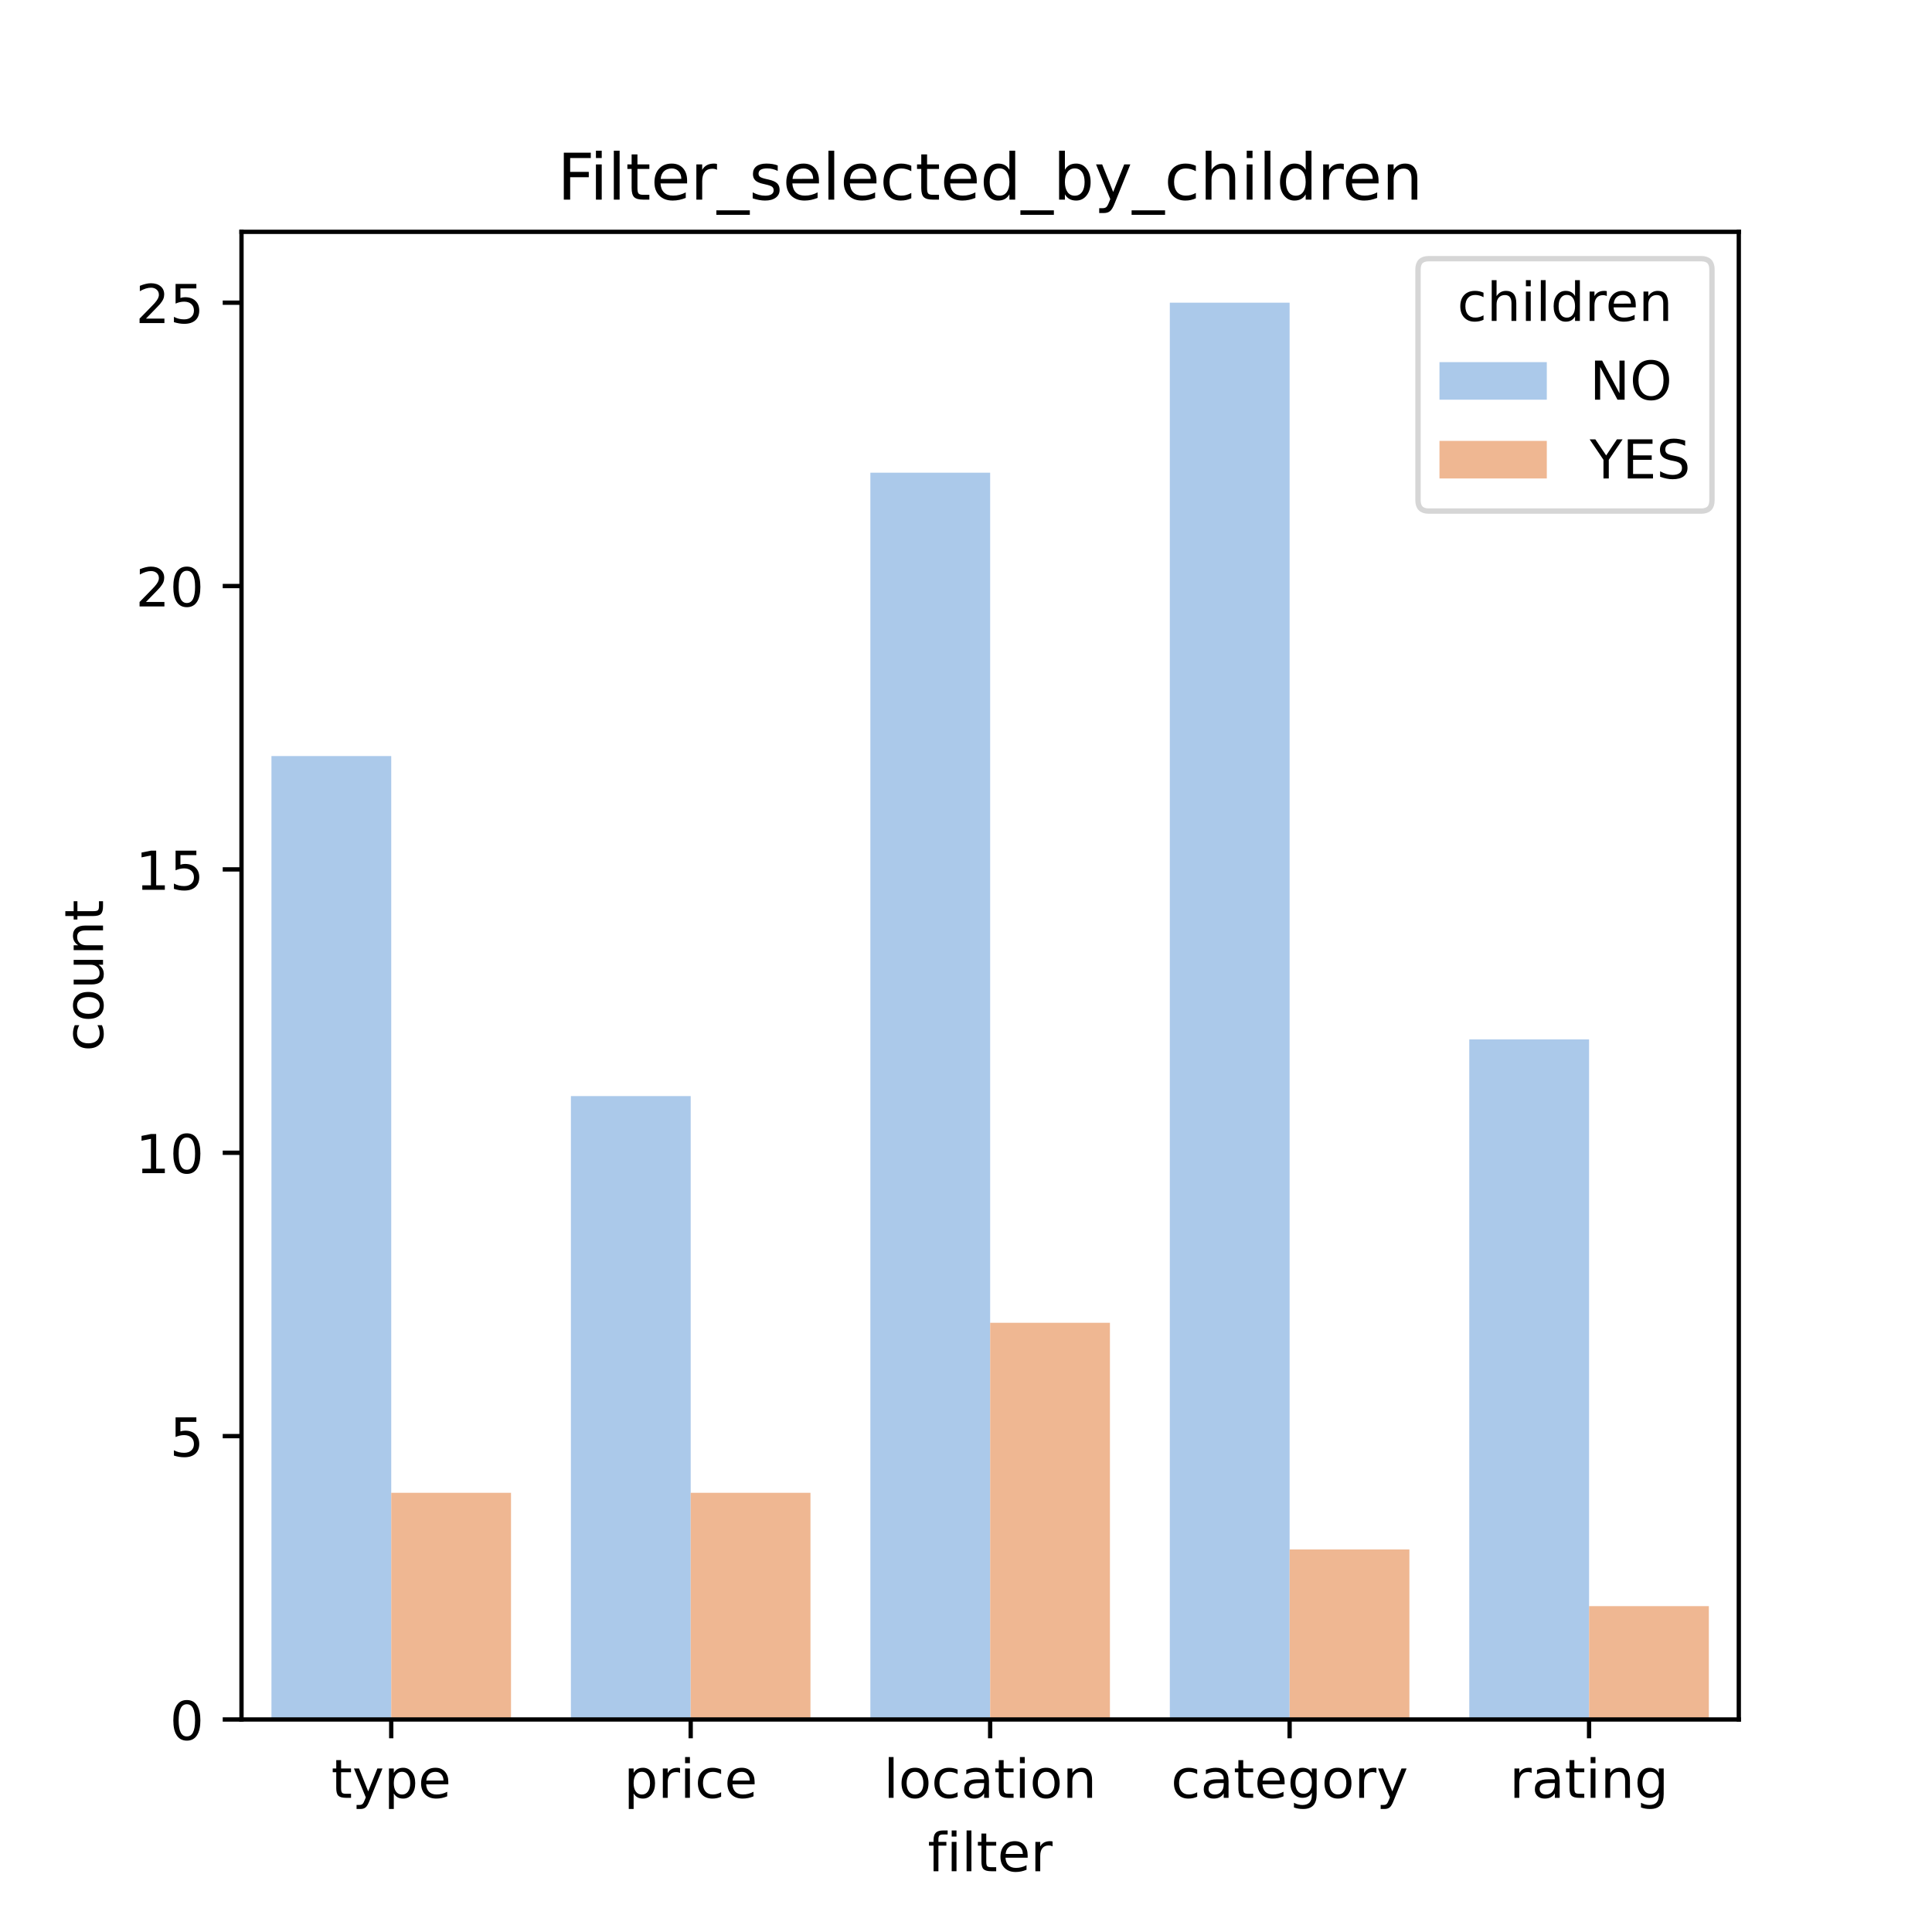
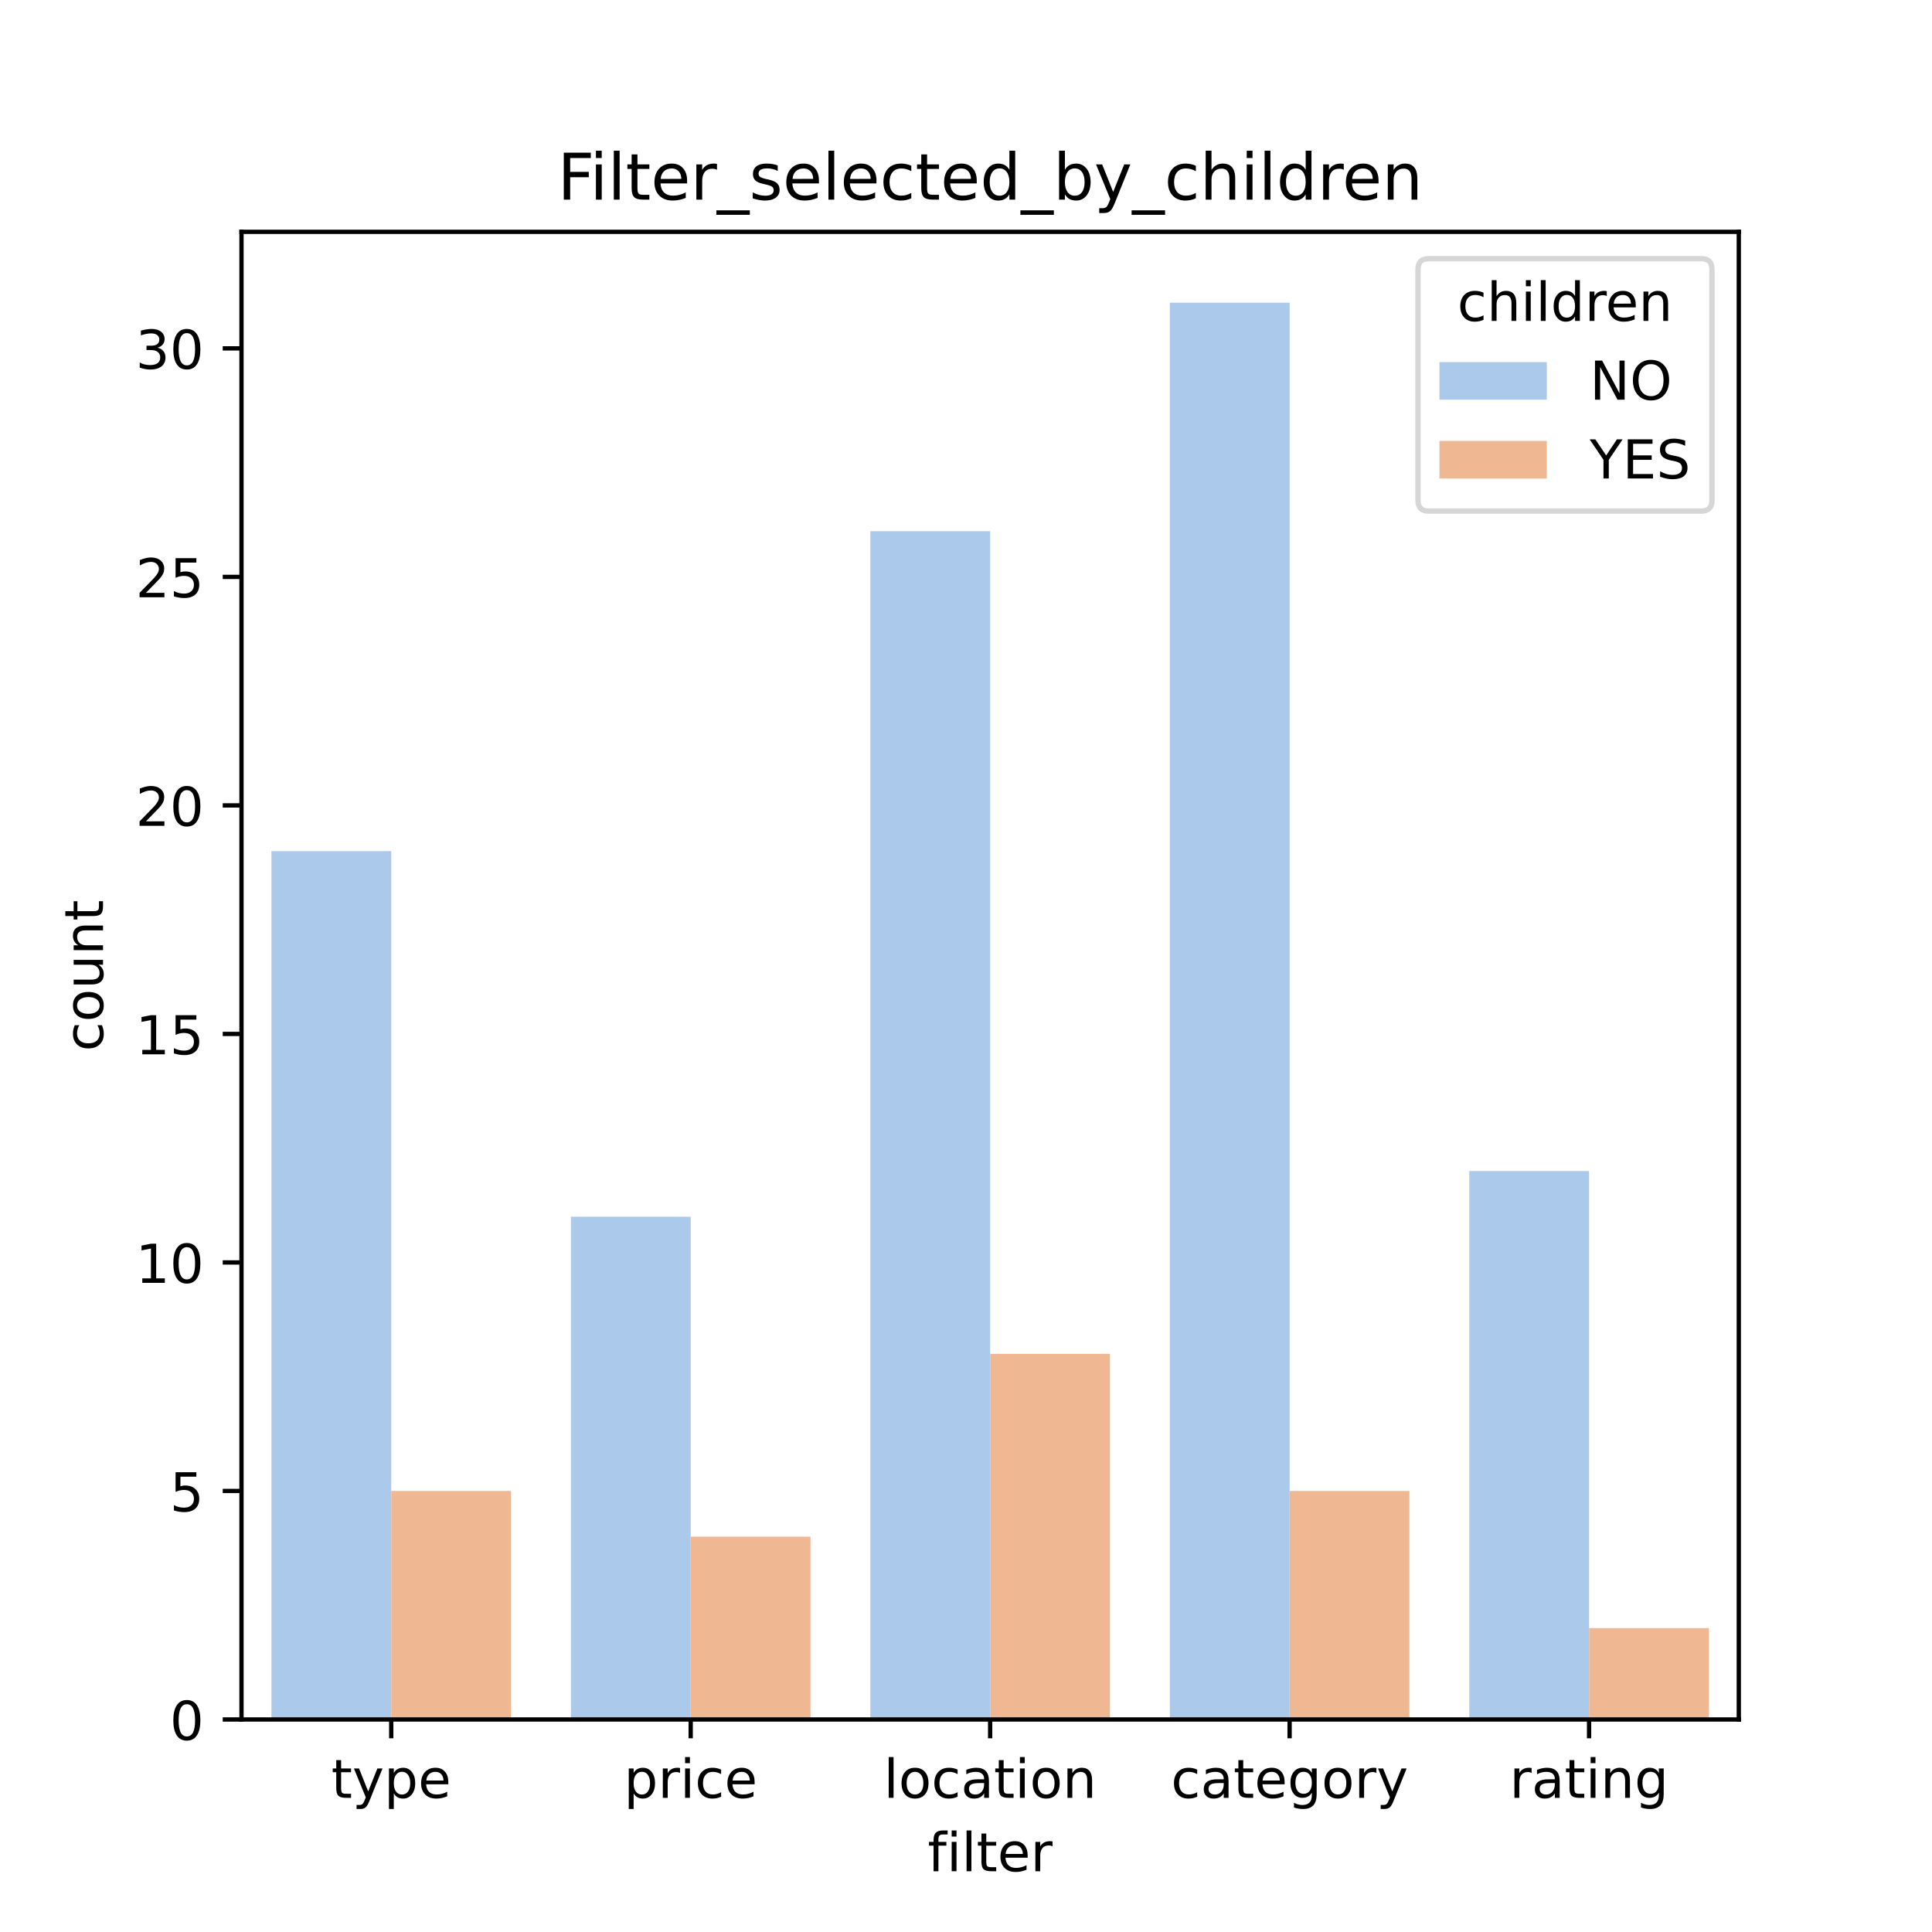
<svg xmlns="http://www.w3.org/2000/svg" xmlns:xlink="http://www.w3.org/1999/xlink" height="360pt" version="1.1" viewBox="0 0 360 360" width="360pt">
  <defs>
    <style type="text/css">*{stroke-linecap:butt;stroke-linejoin:round;}</style>
  </defs>
  <g id="figure_1">
    <g id="patch_1">
      <path d="M 0 360  L 360 360  L 360 0  L 0 0  z " style="fill:#ffffff;" />
    </g>
    <g id="axes_1">
      <g id="patch_2">
        <path d="M 45 320.4  L 324 320.4  L 324 43.2  L 45 43.2  z " style="fill:#ffffff;" />
      </g>
      <g id="patch_3">
-         <path clip-path="url(#pe1269069bd)" d="M 50.58 320.4  L 72.9 320.4  L 72.9 140.88  L 50.58 140.88  z " style="fill:#abc9ea;" />
+         <path clip-path="url(#p688473ff34)" d="M 50.58 320.4  L 72.9 320.4  L 72.9 158.594  L 50.58 158.594  z " style="fill:#abc9ea;" />
      </g>
      <g id="patch_4">
-         <path clip-path="url(#pe1269069bd)" d="M 106.38 320.4  L 128.7 320.4  L 128.7 204.24  L 106.38 204.24  z " style="fill:#abc9ea;" />
+         <path clip-path="url(#p688473ff34)" d="M 106.38 320.4  L 128.7 320.4  L 128.7 226.723  L 106.38 226.723  z " style="fill:#abc9ea;" />
      </g>
      <g id="patch_5">
-         <path clip-path="url(#pe1269069bd)" d="M 162.18 320.4  L 184.5 320.4  L 184.5 88.08  L 162.18 88.08  z " style="fill:#abc9ea;" />
+         <path clip-path="url(#p688473ff34)" d="M 162.18 320.4  L 184.5 320.4  L 184.5 98.981  L 162.18 98.981  z " style="fill:#abc9ea;" />
      </g>
      <g id="patch_6">
-         <path clip-path="url(#pe1269069bd)" d="M 217.98 320.4  L 240.3 320.4  L 240.3 56.4  L 217.98 56.4  z " style="fill:#abc9ea;" />
+         <path clip-path="url(#p688473ff34)" d="M 217.98 320.4  L 240.3 320.4  L 240.3 56.4  L 217.98 56.4  z " style="fill:#abc9ea;" />
      </g>
      <g id="patch_7">
-         <path clip-path="url(#pe1269069bd)" d="M 273.78 320.4  L 296.1 320.4  L 296.1 193.68  L 273.78 193.68  z " style="fill:#abc9ea;" />
+         <path clip-path="url(#p688473ff34)" d="M 273.78 320.4  L 296.1 320.4  L 296.1 218.206  L 273.78 218.206  z " style="fill:#abc9ea;" />
      </g>
      <g id="patch_8">
-         <path clip-path="url(#pe1269069bd)" d="M 72.9 320.4  L 95.22 320.4  L 95.22 278.16  L 72.9 278.16  z " style="fill:#efb792;" />
+         <path clip-path="url(#p688473ff34)" d="M 72.9 320.4  L 95.22 320.4  L 95.22 277.819  L 72.9 277.819  z " style="fill:#efb792;" />
      </g>
      <g id="patch_9">
-         <path clip-path="url(#pe1269069bd)" d="M 128.7 320.4  L 151.02 320.4  L 151.02 278.16  L 128.7 278.16  z " style="fill:#efb792;" />
+         <path clip-path="url(#p688473ff34)" d="M 128.7 320.4  L 151.02 320.4  L 151.02 286.335  L 128.7 286.335  z " style="fill:#efb792;" />
      </g>
      <g id="patch_10">
-         <path clip-path="url(#pe1269069bd)" d="M 184.5 320.4  L 206.82 320.4  L 206.82 246.48  L 184.5 246.48  z " style="fill:#efb792;" />
+         <path clip-path="url(#p688473ff34)" d="M 184.5 320.4  L 206.82 320.4  L 206.82 252.271  L 184.5 252.271  z " style="fill:#efb792;" />
      </g>
      <g id="patch_11">
-         <path clip-path="url(#pe1269069bd)" d="M 240.3 320.4  L 262.62 320.4  L 262.62 288.72  L 240.3 288.72  z " style="fill:#efb792;" />
+         <path clip-path="url(#p688473ff34)" d="M 240.3 320.4  L 262.62 320.4  L 262.62 277.819  L 240.3 277.819  z " style="fill:#efb792;" />
      </g>
      <g id="patch_12">
-         <path clip-path="url(#pe1269069bd)" d="M 296.1 320.4  L 318.42 320.4  L 318.42 299.28  L 296.1 299.28  z " style="fill:#efb792;" />
+         <path clip-path="url(#p688473ff34)" d="M 296.1 320.4  L 318.42 320.4  L 318.42 303.368  L 296.1 303.368  z " style="fill:#efb792;" />
      </g>
      <g id="matplotlib.axis_1">
        <g id="xtick_1">
          <g id="line2d_1">
            <defs>
-               <path d="M 0 0  L 0 3.5  " id="ma21fc36379" style="stroke:#000000;stroke-width:0.8;" />
-             </defs>
-             <g>
-               <use style="stroke:#000000;stroke-width:0.8;" x="72.9" xlink:href="#ma21fc36379" y="320.4" />
+               <path d="M 0 0  L 0 3.5  " id="m808f1e816f" style="stroke:#000000;stroke-width:0.8;" />
+             </defs>
+             <g>
+               <use style="stroke:#000000;stroke-width:0.8;" x="72.9" xlink:href="#m808f1e816f" y="320.4" />
            </g>
          </g>
          <g id="text_1">
            <g transform="translate(61.72969 334.9984)scale(0.1 -0.1)">
              <defs>
                <path d="M 1172 4494  L 1172 3500  L 2356 3500  L 2356 3053  L 1172 3053  L 1172 1153  Q 1172 725 1289 603  Q 1406 481 1766 481  L 2356 481  L 2356 0  L 1766 0  Q 1100 0 847 248  Q 594 497 594 1153  L 594 3053  L 172 3053  L 172 3500  L 594 3500  L 594 4494  L 1172 4494  z " id="DejaVuSans-74" transform="scale(0.015625)" />
                <path d="M 2059 -325  Q 1816 -950 1584 -1140  Q 1353 -1331 966 -1331  L 506 -1331  L 506 -850  L 844 -850  Q 1081 -850 1212 -737  Q 1344 -625 1503 -206  L 1606 56  L 191 3500  L 800 3500  L 1894 763  L 2988 3500  L 3597 3500  L 2059 -325  z " id="DejaVuSans-79" transform="scale(0.015625)" />
                <path d="M 1159 525  L 1159 -1331  L 581 -1331  L 581 3500  L 1159 3500  L 1159 2969  Q 1341 3281 1617 3432  Q 1894 3584 2278 3584  Q 2916 3584 3314 3078  Q 3713 2572 3713 1747  Q 3713 922 3314 415  Q 2916 -91 2278 -91  Q 1894 -91 1617 61  Q 1341 213 1159 525  z M 3116 1747  Q 3116 2381 2855 2742  Q 2594 3103 2138 3103  Q 1681 3103 1420 2742  Q 1159 2381 1159 1747  Q 1159 1113 1420 752  Q 1681 391 2138 391  Q 2594 391 2855 752  Q 3116 1113 3116 1747  z " id="DejaVuSans-70" transform="scale(0.015625)" />
                <path d="M 3597 1894  L 3597 1613  L 953 1613  Q 991 1019 1311 708  Q 1631 397 2203 397  Q 2534 397 2845 478  Q 3156 559 3463 722  L 3463 178  Q 3153 47 2828 -22  Q 2503 -91 2169 -91  Q 1331 -91 842 396  Q 353 884 353 1716  Q 353 2575 817 3079  Q 1281 3584 2069 3584  Q 2775 3584 3186 3129  Q 3597 2675 3597 1894  z M 3022 2063  Q 3016 2534 2758 2815  Q 2500 3097 2075 3097  Q 1594 3097 1305 2825  Q 1016 2553 972 2059  L 3022 2063  z " id="DejaVuSans-65" transform="scale(0.015625)" />
              </defs>
              <use xlink:href="#DejaVuSans-74" />
              <use x="39.209" xlink:href="#DejaVuSans-79" />
              <use x="98.389" xlink:href="#DejaVuSans-70" />
              <use x="161.865" xlink:href="#DejaVuSans-65" />
            </g>
          </g>
        </g>
        <g id="xtick_2">
          <g id="line2d_2">
            <g>
-               <use style="stroke:#000000;stroke-width:0.8;" x="128.7" xlink:href="#ma21fc36379" y="320.4" />
+               <use style="stroke:#000000;stroke-width:0.8;" x="128.7" xlink:href="#m808f1e816f" y="320.4" />
            </g>
          </g>
          <g id="text_2">
            <g transform="translate(116.2555 334.9984)scale(0.1 -0.1)">
              <defs>
                <path d="M 2631 2963  Q 2534 3019 2420 3045  Q 2306 3072 2169 3072  Q 1681 3072 1420 2755  Q 1159 2438 1159 1844  L 1159 0  L 581 0  L 581 3500  L 1159 3500  L 1159 2956  Q 1341 3275 1631 3429  Q 1922 3584 2338 3584  Q 2397 3584 2469 3576  Q 2541 3569 2628 3553  L 2631 2963  z " id="DejaVuSans-72" transform="scale(0.015625)" />
                <path d="M 603 3500  L 1178 3500  L 1178 0  L 603 0  L 603 3500  z M 603 4863  L 1178 4863  L 1178 4134  L 603 4134  L 603 4863  z " id="DejaVuSans-69" transform="scale(0.015625)" />
                <path d="M 3122 3366  L 3122 2828  Q 2878 2963 2633 3030  Q 2388 3097 2138 3097  Q 1578 3097 1268 2742  Q 959 2388 959 1747  Q 959 1106 1268 751  Q 1578 397 2138 397  Q 2388 397 2633 464  Q 2878 531 3122 666  L 3122 134  Q 2881 22 2623 -34  Q 2366 -91 2075 -91  Q 1284 -91 818 406  Q 353 903 353 1747  Q 353 2603 823 3093  Q 1294 3584 2113 3584  Q 2378 3584 2631 3529  Q 2884 3475 3122 3366  z " id="DejaVuSans-63" transform="scale(0.015625)" />
              </defs>
              <use xlink:href="#DejaVuSans-70" />
              <use x="63.477" xlink:href="#DejaVuSans-72" />
              <use x="104.59" xlink:href="#DejaVuSans-69" />
              <use x="132.373" xlink:href="#DejaVuSans-63" />
              <use x="187.354" xlink:href="#DejaVuSans-65" />
            </g>
          </g>
        </g>
        <g id="xtick_3">
          <g id="line2d_3">
            <g>
-               <use style="stroke:#000000;stroke-width:0.8;" x="184.5" xlink:href="#ma21fc36379" y="320.4" />
+               <use style="stroke:#000000;stroke-width:0.8;" x="184.5" xlink:href="#m808f1e816f" y="320.4" />
            </g>
          </g>
          <g id="text_3">
            <g transform="translate(164.6609 334.9984)scale(0.1 -0.1)">
              <defs>
                <path d="M 603 4863  L 1178 4863  L 1178 0  L 603 0  L 603 4863  z " id="DejaVuSans-6c" transform="scale(0.015625)" />
                <path d="M 1959 3097  Q 1497 3097 1228 2736  Q 959 2375 959 1747  Q 959 1119 1226 758  Q 1494 397 1959 397  Q 2419 397 2687 759  Q 2956 1122 2956 1747  Q 2956 2369 2687 2733  Q 2419 3097 1959 3097  z M 1959 3584  Q 2709 3584 3137 3096  Q 3566 2609 3566 1747  Q 3566 888 3137 398  Q 2709 -91 1959 -91  Q 1206 -91 779 398  Q 353 888 353 1747  Q 353 2609 779 3096  Q 1206 3584 1959 3584  z " id="DejaVuSans-6f" transform="scale(0.015625)" />
                <path d="M 2194 1759  Q 1497 1759 1228 1600  Q 959 1441 959 1056  Q 959 750 1161 570  Q 1363 391 1709 391  Q 2188 391 2477 730  Q 2766 1069 2766 1631  L 2766 1759  L 2194 1759  z M 3341 1997  L 3341 0  L 2766 0  L 2766 531  Q 2569 213 2275 61  Q 1981 -91 1556 -91  Q 1019 -91 701 211  Q 384 513 384 1019  Q 384 1609 779 1909  Q 1175 2209 1959 2209  L 2766 2209  L 2766 2266  Q 2766 2663 2505 2880  Q 2244 3097 1772 3097  Q 1472 3097 1187 3025  Q 903 2953 641 2809  L 641 3341  Q 956 3463 1253 3523  Q 1550 3584 1831 3584  Q 2591 3584 2966 3190  Q 3341 2797 3341 1997  z " id="DejaVuSans-61" transform="scale(0.015625)" />
                <path d="M 3513 2113  L 3513 0  L 2938 0  L 2938 2094  Q 2938 2591 2744 2837  Q 2550 3084 2163 3084  Q 1697 3084 1428 2787  Q 1159 2491 1159 1978  L 1159 0  L 581 0  L 581 3500  L 1159 3500  L 1159 2956  Q 1366 3272 1645 3428  Q 1925 3584 2291 3584  Q 2894 3584 3203 3211  Q 3513 2838 3513 2113  z " id="DejaVuSans-6e" transform="scale(0.015625)" />
              </defs>
              <use xlink:href="#DejaVuSans-6c" />
              <use x="27.783" xlink:href="#DejaVuSans-6f" />
              <use x="88.965" xlink:href="#DejaVuSans-63" />
              <use x="143.945" xlink:href="#DejaVuSans-61" />
              <use x="205.225" xlink:href="#DejaVuSans-74" />
              <use x="244.434" xlink:href="#DejaVuSans-69" />
              <use x="272.217" xlink:href="#DejaVuSans-6f" />
              <use x="333.398" xlink:href="#DejaVuSans-6e" />
            </g>
          </g>
        </g>
        <g id="xtick_4">
          <g id="line2d_4">
            <g>
-               <use style="stroke:#000000;stroke-width:0.8;" x="240.3" xlink:href="#ma21fc36379" y="320.4" />
+               <use style="stroke:#000000;stroke-width:0.8;" x="240.3" xlink:href="#m808f1e816f" y="320.4" />
            </g>
          </g>
          <g id="text_4">
            <g transform="translate(218.2016 334.9984)scale(0.1 -0.1)">
              <defs>
                <path d="M 2906 1791  Q 2906 2416 2648 2759  Q 2391 3103 1925 3103  Q 1463 3103 1205 2759  Q 947 2416 947 1791  Q 947 1169 1205 825  Q 1463 481 1925 481  Q 2391 481 2648 825  Q 2906 1169 2906 1791  z M 3481 434  Q 3481 -459 3084 -895  Q 2688 -1331 1869 -1331  Q 1566 -1331 1297 -1286  Q 1028 -1241 775 -1147  L 775 -588  Q 1028 -725 1275 -790  Q 1522 -856 1778 -856  Q 2344 -856 2625 -561  Q 2906 -266 2906 331  L 2906 616  Q 2728 306 2450 153  Q 2172 0 1784 0  Q 1141 0 747 490  Q 353 981 353 1791  Q 353 2603 747 3093  Q 1141 3584 1784 3584  Q 2172 3584 2450 3431  Q 2728 3278 2906 2969  L 2906 3500  L 3481 3500  L 3481 434  z " id="DejaVuSans-67" transform="scale(0.015625)" />
              </defs>
              <use xlink:href="#DejaVuSans-63" />
              <use x="54.98" xlink:href="#DejaVuSans-61" />
              <use x="116.26" xlink:href="#DejaVuSans-74" />
              <use x="155.469" xlink:href="#DejaVuSans-65" />
              <use x="216.992" xlink:href="#DejaVuSans-67" />
              <use x="280.469" xlink:href="#DejaVuSans-6f" />
              <use x="341.65" xlink:href="#DejaVuSans-72" />
              <use x="382.764" xlink:href="#DejaVuSans-79" />
            </g>
          </g>
        </g>
        <g id="xtick_5">
          <g id="line2d_5">
            <g>
-               <use style="stroke:#000000;stroke-width:0.8;" x="296.1" xlink:href="#ma21fc36379" y="320.4" />
+               <use style="stroke:#000000;stroke-width:0.8;" x="296.1" xlink:href="#m808f1e816f" y="320.4" />
            </g>
          </g>
          <g id="text_5">
            <g transform="translate(281.2883 334.9984)scale(0.1 -0.1)">
              <use xlink:href="#DejaVuSans-72" />
              <use x="41.113" xlink:href="#DejaVuSans-61" />
              <use x="102.393" xlink:href="#DejaVuSans-74" />
              <use x="141.602" xlink:href="#DejaVuSans-69" />
              <use x="169.385" xlink:href="#DejaVuSans-6e" />
              <use x="232.764" xlink:href="#DejaVuSans-67" />
            </g>
          </g>
        </g>
        <g id="text_6">
          <g transform="translate(172.8695 348.6766)scale(0.1 -0.1)">
            <defs>
              <path d="M 2375 4863  L 2375 4384  L 1825 4384  Q 1516 4384 1395 4259  Q 1275 4134 1275 3809  L 1275 3500  L 2222 3500  L 2222 3053  L 1275 3053  L 1275 0  L 697 0  L 697 3053  L 147 3053  L 147 3500  L 697 3500  L 697 3744  Q 697 4328 969 4595  Q 1241 4863 1831 4863  L 2375 4863  z " id="DejaVuSans-66" transform="scale(0.015625)" />
            </defs>
            <use xlink:href="#DejaVuSans-66" />
            <use x="35.205" xlink:href="#DejaVuSans-69" />
            <use x="62.988" xlink:href="#DejaVuSans-6c" />
            <use x="90.771" xlink:href="#DejaVuSans-74" />
            <use x="129.98" xlink:href="#DejaVuSans-65" />
            <use x="191.504" xlink:href="#DejaVuSans-72" />
          </g>
        </g>
      </g>
      <g id="matplotlib.axis_2">
        <g id="ytick_1">
          <g id="line2d_6">
            <defs>
-               <path d="M 0 0  L -3.5 0  " id="m4dd2f616da" style="stroke:#000000;stroke-width:0.8;" />
-             </defs>
-             <g>
-               <use style="stroke:#000000;stroke-width:0.8;" x="45" xlink:href="#m4dd2f616da" y="320.4" />
+               <path d="M 0 0  L -3.5 0  " id="m47361c5e22" style="stroke:#000000;stroke-width:0.8;" />
+             </defs>
+             <g>
+               <use style="stroke:#000000;stroke-width:0.8;" x="45" xlink:href="#m47361c5e22" y="320.4" />
            </g>
          </g>
          <g id="text_7">
            <g transform="translate(31.6375 324.1992)scale(0.1 -0.1)">
              <defs>
                <path d="M 2034 4250  Q 1547 4250 1301 3770  Q 1056 3291 1056 2328  Q 1056 1369 1301 889  Q 1547 409 2034 409  Q 2525 409 2770 889  Q 3016 1369 3016 2328  Q 3016 3291 2770 3770  Q 2525 4250 2034 4250  z M 2034 4750  Q 2819 4750 3233 4129  Q 3647 3509 3647 2328  Q 3647 1150 3233 529  Q 2819 -91 2034 -91  Q 1250 -91 836 529  Q 422 1150 422 2328  Q 422 3509 836 4129  Q 1250 4750 2034 4750  z " id="DejaVuSans-30" transform="scale(0.015625)" />
              </defs>
              <use xlink:href="#DejaVuSans-30" />
            </g>
          </g>
        </g>
        <g id="ytick_2">
          <g id="line2d_7">
            <g>
-               <use style="stroke:#000000;stroke-width:0.8;" x="45" xlink:href="#m4dd2f616da" y="267.6" />
+               <use style="stroke:#000000;stroke-width:0.8;" x="45" xlink:href="#m47361c5e22" y="277.819" />
            </g>
          </g>
          <g id="text_8">
-             <g transform="translate(31.6375 271.3992)scale(0.1 -0.1)">
+             <g transform="translate(31.6375 281.6186)scale(0.1 -0.1)">
              <defs>
                <path d="M 691 4666  L 3169 4666  L 3169 4134  L 1269 4134  L 1269 2991  Q 1406 3038 1543 3061  Q 1681 3084 1819 3084  Q 2600 3084 3056 2656  Q 3513 2228 3513 1497  Q 3513 744 3044 326  Q 2575 -91 1722 -91  Q 1428 -91 1123 -41  Q 819 9 494 109  L 494 744  Q 775 591 1075 516  Q 1375 441 1709 441  Q 2250 441 2565 725  Q 2881 1009 2881 1497  Q 2881 1984 2565 2268  Q 2250 2553 1709 2553  Q 1456 2553 1204 2497  Q 953 2441 691 2322  L 691 4666  z " id="DejaVuSans-35" transform="scale(0.015625)" />
              </defs>
              <use xlink:href="#DejaVuSans-35" />
            </g>
          </g>
        </g>
        <g id="ytick_3">
          <g id="line2d_8">
            <g>
-               <use style="stroke:#000000;stroke-width:0.8;" x="45" xlink:href="#m4dd2f616da" y="214.8" />
+               <use style="stroke:#000000;stroke-width:0.8;" x="45" xlink:href="#m47361c5e22" y="235.239" />
            </g>
          </g>
          <g id="text_9">
-             <g transform="translate(25.275 218.5992)scale(0.1 -0.1)">
+             <g transform="translate(25.275 239.0379)scale(0.1 -0.1)">
              <defs>
                <path d="M 794 531  L 1825 531  L 1825 4091  L 703 3866  L 703 4441  L 1819 4666  L 2450 4666  L 2450 531  L 3481 531  L 3481 0  L 794 0  L 794 531  z " id="DejaVuSans-31" transform="scale(0.015625)" />
              </defs>
              <use xlink:href="#DejaVuSans-31" />
              <use x="63.623" xlink:href="#DejaVuSans-30" />
            </g>
          </g>
        </g>
        <g id="ytick_4">
          <g id="line2d_9">
            <g>
-               <use style="stroke:#000000;stroke-width:0.8;" x="45" xlink:href="#m4dd2f616da" y="162" />
+               <use style="stroke:#000000;stroke-width:0.8;" x="45" xlink:href="#m47361c5e22" y="192.658" />
            </g>
          </g>
          <g id="text_10">
-             <g transform="translate(25.275 165.7992)scale(0.1 -0.1)">
+             <g transform="translate(25.275 196.4573)scale(0.1 -0.1)">
              <use xlink:href="#DejaVuSans-31" />
              <use x="63.623" xlink:href="#DejaVuSans-35" />
            </g>
          </g>
        </g>
        <g id="ytick_5">
          <g id="line2d_10">
            <g>
-               <use style="stroke:#000000;stroke-width:0.8;" x="45" xlink:href="#m4dd2f616da" y="109.2" />
+               <use style="stroke:#000000;stroke-width:0.8;" x="45" xlink:href="#m47361c5e22" y="150.077" />
            </g>
          </g>
          <g id="text_11">
-             <g transform="translate(25.275 112.9992)scale(0.1 -0.1)">
+             <g transform="translate(25.275 153.8766)scale(0.1 -0.1)">
              <defs>
                <path d="M 1228 531  L 3431 531  L 3431 0  L 469 0  L 469 531  Q 828 903 1448 1529  Q 2069 2156 2228 2338  Q 2531 2678 2651 2914  Q 2772 3150 2772 3378  Q 2772 3750 2511 3984  Q 2250 4219 1831 4219  Q 1534 4219 1204 4116  Q 875 4013 500 3803  L 500 4441  Q 881 4594 1212 4672  Q 1544 4750 1819 4750  Q 2544 4750 2975 4387  Q 3406 4025 3406 3419  Q 3406 3131 3298 2873  Q 3191 2616 2906 2266  Q 2828 2175 2409 1742  Q 1991 1309 1228 531  z " id="DejaVuSans-32" transform="scale(0.015625)" />
              </defs>
              <use xlink:href="#DejaVuSans-32" />
              <use x="63.623" xlink:href="#DejaVuSans-30" />
            </g>
          </g>
        </g>
        <g id="ytick_6">
          <g id="line2d_11">
            <g>
-               <use style="stroke:#000000;stroke-width:0.8;" x="45" xlink:href="#m4dd2f616da" y="56.4" />
+               <use style="stroke:#000000;stroke-width:0.8;" x="45" xlink:href="#m47361c5e22" y="107.497" />
            </g>
          </g>
          <g id="text_12">
-             <g transform="translate(25.275 60.19922)scale(0.1 -0.1)">
+             <g transform="translate(25.275 111.296)scale(0.1 -0.1)">
              <use xlink:href="#DejaVuSans-32" />
              <use x="63.623" xlink:href="#DejaVuSans-35" />
            </g>
          </g>
        </g>
-         <g id="text_13">
+         <g id="ytick_7">
+           <g id="line2d_12">
+             <g>
+               <use style="stroke:#000000;stroke-width:0.8;" x="45" xlink:href="#m47361c5e22" y="64.916" />
+             </g>
+           </g>
+           <g id="text_13">
+             <g transform="translate(25.275 68.71535)scale(0.1 -0.1)">
+               <defs>
+                 <path d="M 2597 2516  Q 3050 2419 3304 2112  Q 3559 1806 3559 1356  Q 3559 666 3084 287  Q 2609 -91 1734 -91  Q 1441 -91 1130 -33  Q 819 25 488 141  L 488 750  Q 750 597 1062 519  Q 1375 441 1716 441  Q 2309 441 2620 675  Q 2931 909 2931 1356  Q 2931 1769 2642 2001  Q 2353 2234 1838 2234  L 1294 2234  L 1294 2753  L 1863 2753  Q 2328 2753 2575 2939  Q 2822 3125 2822 3475  Q 2822 3834 2567 4026  Q 2313 4219 1838 4219  Q 1578 4219 1281 4162  Q 984 4106 628 3988  L 628 4550  Q 988 4650 1302 4700  Q 1616 4750 1894 4750  Q 2613 4750 3031 4423  Q 3450 4097 3450 3541  Q 3450 3153 3228 2886  Q 3006 2619 2597 2516  z " id="DejaVuSans-33" transform="scale(0.015625)" />
+               </defs>
+               <use xlink:href="#DejaVuSans-33" />
+               <use x="63.623" xlink:href="#DejaVuSans-30" />
+             </g>
+           </g>
+         </g>
+         <g id="text_14">
          <g transform="translate(19.19531 195.9062)rotate(-90)scale(0.1 -0.1)">
            <defs>
              <path d="M 544 1381  L 544 3500  L 1119 3500  L 1119 1403  Q 1119 906 1312 657  Q 1506 409 1894 409  Q 2359 409 2629 706  Q 2900 1003 2900 1516  L 2900 3500  L 3475 3500  L 3475 0  L 2900 0  L 2900 538  Q 2691 219 2414 64  Q 2138 -91 1772 -91  Q 1169 -91 856 284  Q 544 659 544 1381  z M 1991 3584  L 1991 3584  z " id="DejaVuSans-75" transform="scale(0.015625)" />
            </defs>
            <use xlink:href="#DejaVuSans-63" />
            <use x="54.98" xlink:href="#DejaVuSans-6f" />
            <use x="116.162" xlink:href="#DejaVuSans-75" />
            <use x="179.541" xlink:href="#DejaVuSans-6e" />
            <use x="242.92" xlink:href="#DejaVuSans-74" />
          </g>
        </g>
      </g>
      <g id="patch_13">
        <path d="M 45 320.4  L 45 43.2  " style="fill:none;stroke:#000000;stroke-linecap:square;stroke-linejoin:miter;stroke-width:0.8;" />
      </g>
      <g id="patch_14">
        <path d="M 324 320.4  L 324 43.2  " style="fill:none;stroke:#000000;stroke-linecap:square;stroke-linejoin:miter;stroke-width:0.8;" />
      </g>
      <g id="patch_15">
        <path d="M 45 320.4  L 324 320.4  " style="fill:none;stroke:#000000;stroke-linecap:square;stroke-linejoin:miter;stroke-width:0.8;" />
      </g>
      <g id="patch_16">
        <path d="M 45 43.2  L 324 43.2  " style="fill:none;stroke:#000000;stroke-linecap:square;stroke-linejoin:miter;stroke-width:0.8;" />
      </g>
-       <g id="text_14">
+       <g id="text_15">
        <g transform="translate(103.8806 37.2)scale(0.12 -0.12)">
          <defs>
            <path d="M 628 4666  L 3309 4666  L 3309 4134  L 1259 4134  L 1259 2759  L 3109 2759  L 3109 2228  L 1259 2228  L 1259 0  L 628 0  L 628 4666  z " id="DejaVuSans-46" transform="scale(0.015625)" />
            <path d="M 3263 -1063  L 3263 -1509  L -63 -1509  L -63 -1063  L 3263 -1063  z " id="DejaVuSans-5f" transform="scale(0.015625)" />
            <path d="M 2834 3397  L 2834 2853  Q 2591 2978 2328 3040  Q 2066 3103 1784 3103  Q 1356 3103 1142 2972  Q 928 2841 928 2578  Q 928 2378 1081 2264  Q 1234 2150 1697 2047  L 1894 2003  Q 2506 1872 2764 1633  Q 3022 1394 3022 966  Q 3022 478 2636 193  Q 2250 -91 1575 -91  Q 1294 -91 989 -36  Q 684 19 347 128  L 347 722  Q 666 556 975 473  Q 1284 391 1588 391  Q 1994 391 2212 530  Q 2431 669 2431 922  Q 2431 1156 2273 1281  Q 2116 1406 1581 1522  L 1381 1569  Q 847 1681 609 1914  Q 372 2147 372 2553  Q 372 3047 722 3315  Q 1072 3584 1716 3584  Q 2034 3584 2315 3537  Q 2597 3491 2834 3397  z " id="DejaVuSans-73" transform="scale(0.015625)" />
            <path d="M 2906 2969  L 2906 4863  L 3481 4863  L 3481 0  L 2906 0  L 2906 525  Q 2725 213 2448 61  Q 2172 -91 1784 -91  Q 1150 -91 751 415  Q 353 922 353 1747  Q 353 2572 751 3078  Q 1150 3584 1784 3584  Q 2172 3584 2448 3432  Q 2725 3281 2906 2969  z M 947 1747  Q 947 1113 1208 752  Q 1469 391 1925 391  Q 2381 391 2643 752  Q 2906 1113 2906 1747  Q 2906 2381 2643 2742  Q 2381 3103 1925 3103  Q 1469 3103 1208 2742  Q 947 2381 947 1747  z " id="DejaVuSans-64" transform="scale(0.015625)" />
            <path d="M 3116 1747  Q 3116 2381 2855 2742  Q 2594 3103 2138 3103  Q 1681 3103 1420 2742  Q 1159 2381 1159 1747  Q 1159 1113 1420 752  Q 1681 391 2138 391  Q 2594 391 2855 752  Q 3116 1113 3116 1747  z M 1159 2969  Q 1341 3281 1617 3432  Q 1894 3584 2278 3584  Q 2916 3584 3314 3078  Q 3713 2572 3713 1747  Q 3713 922 3314 415  Q 2916 -91 2278 -91  Q 1894 -91 1617 61  Q 1341 213 1159 525  L 1159 0  L 581 0  L 581 4863  L 1159 4863  L 1159 2969  z " id="DejaVuSans-62" transform="scale(0.015625)" />
            <path d="M 3513 2113  L 3513 0  L 2938 0  L 2938 2094  Q 2938 2591 2744 2837  Q 2550 3084 2163 3084  Q 1697 3084 1428 2787  Q 1159 2491 1159 1978  L 1159 0  L 581 0  L 581 4863  L 1159 4863  L 1159 2956  Q 1366 3272 1645 3428  Q 1925 3584 2291 3584  Q 2894 3584 3203 3211  Q 3513 2838 3513 2113  z " id="DejaVuSans-68" transform="scale(0.015625)" />
          </defs>
          <use xlink:href="#DejaVuSans-46" />
          <use x="50.27" xlink:href="#DejaVuSans-69" />
          <use x="78.053" xlink:href="#DejaVuSans-6c" />
          <use x="105.836" xlink:href="#DejaVuSans-74" />
          <use x="145.045" xlink:href="#DejaVuSans-65" />
          <use x="206.568" xlink:href="#DejaVuSans-72" />
          <use x="247.682" xlink:href="#DejaVuSans-5f" />
          <use x="297.682" xlink:href="#DejaVuSans-73" />
          <use x="349.781" xlink:href="#DejaVuSans-65" />
          <use x="411.305" xlink:href="#DejaVuSans-6c" />
          <use x="439.088" xlink:href="#DejaVuSans-65" />
          <use x="500.611" xlink:href="#DejaVuSans-63" />
          <use x="555.592" xlink:href="#DejaVuSans-74" />
          <use x="594.801" xlink:href="#DejaVuSans-65" />
          <use x="656.324" xlink:href="#DejaVuSans-64" />
          <use x="719.801" xlink:href="#DejaVuSans-5f" />
          <use x="769.801" xlink:href="#DejaVuSans-62" />
          <use x="833.277" xlink:href="#DejaVuSans-79" />
          <use x="892.457" xlink:href="#DejaVuSans-5f" />
          <use x="942.457" xlink:href="#DejaVuSans-63" />
          <use x="997.438" xlink:href="#DejaVuSans-68" />
          <use x="1060.816" xlink:href="#DejaVuSans-69" />
          <use x="1088.6" xlink:href="#DejaVuSans-6c" />
          <use x="1116.383" xlink:href="#DejaVuSans-64" />
          <use x="1179.859" xlink:href="#DejaVuSans-72" />
          <use x="1218.723" xlink:href="#DejaVuSans-65" />
          <use x="1280.246" xlink:href="#DejaVuSans-6e" />
        </g>
      </g>
      <g id="legend_1">
        <g id="patch_17">
          <path d="M 266.225 95.234  L 317 95.234  Q 319 95.234 319 93.234  L 319 50.2  Q 319 48.2 317 48.2  L 266.225 48.2  Q 264.225 48.2 264.225 50.2  L 264.225 93.234  Q 264.225 95.234 266.225 95.234  z " style="fill:#ffffff;opacity:0.8;stroke:#cccccc;stroke-linejoin:miter;" />
        </g>
-         <g id="text_15">
+         <g id="text_16">
          <g transform="translate(271.5539 59.79844)scale(0.1 -0.1)">
            <use xlink:href="#DejaVuSans-63" />
            <use x="54.98" xlink:href="#DejaVuSans-68" />
            <use x="118.359" xlink:href="#DejaVuSans-69" />
            <use x="146.143" xlink:href="#DejaVuSans-6c" />
            <use x="173.926" xlink:href="#DejaVuSans-64" />
            <use x="237.402" xlink:href="#DejaVuSans-72" />
            <use x="276.266" xlink:href="#DejaVuSans-65" />
            <use x="337.789" xlink:href="#DejaVuSans-6e" />
          </g>
        </g>
        <g id="patch_18">
          <path d="M 268.225 74.477  L 288.225 74.477  L 288.225 67.477  L 268.225 67.477  z " style="fill:#abc9ea;" />
        </g>
-         <g id="text_16">
+         <g id="text_17">
          <g transform="translate(296.225 74.47656)scale(0.1 -0.1)">
            <defs>
              <path d="M 628 4666  L 1478 4666  L 3547 763  L 3547 4666  L 4159 4666  L 4159 0  L 3309 0  L 1241 3903  L 1241 0  L 628 0  L 628 4666  z " id="DejaVuSans-4e" transform="scale(0.015625)" />
              <path d="M 2522 4238  Q 1834 4238 1429 3725  Q 1025 3213 1025 2328  Q 1025 1447 1429 934  Q 1834 422 2522 422  Q 3209 422 3611 934  Q 4013 1447 4013 2328  Q 4013 3213 3611 3725  Q 3209 4238 2522 4238  z M 2522 4750  Q 3503 4750 4090 4092  Q 4678 3434 4678 2328  Q 4678 1225 4090 567  Q 3503 -91 2522 -91  Q 1538 -91 948 565  Q 359 1222 359 2328  Q 359 3434 948 4092  Q 1538 4750 2522 4750  z " id="DejaVuSans-4f" transform="scale(0.015625)" />
            </defs>
            <use xlink:href="#DejaVuSans-4e" />
            <use x="74.805" xlink:href="#DejaVuSans-4f" />
          </g>
        </g>
        <g id="patch_19">
          <path d="M 268.225 89.155  L 288.225 89.155  L 288.225 82.155  L 268.225 82.155  z " style="fill:#efb792;" />
        </g>
-         <g id="text_17">
+         <g id="text_18">
          <g transform="translate(296.225 89.15469)scale(0.1 -0.1)">
            <defs>
              <path d="M -13 4666  L 666 4666  L 1959 2747  L 3244 4666  L 3922 4666  L 2272 2222  L 2272 0  L 1638 0  L 1638 2222  L -13 4666  z " id="DejaVuSans-59" transform="scale(0.015625)" />
              <path d="M 628 4666  L 3578 4666  L 3578 4134  L 1259 4134  L 1259 2753  L 3481 2753  L 3481 2222  L 1259 2222  L 1259 531  L 3634 531  L 3634 0  L 628 0  L 628 4666  z " id="DejaVuSans-45" transform="scale(0.015625)" />
              <path d="M 3425 4513  L 3425 3897  Q 3066 4069 2747 4153  Q 2428 4238 2131 4238  Q 1616 4238 1336 4038  Q 1056 3838 1056 3469  Q 1056 3159 1242 3001  Q 1428 2844 1947 2747  L 2328 2669  Q 3034 2534 3370 2195  Q 3706 1856 3706 1288  Q 3706 609 3251 259  Q 2797 -91 1919 -91  Q 1588 -91 1214 -16  Q 841 59 441 206  L 441 856  Q 825 641 1194 531  Q 1563 422 1919 422  Q 2459 422 2753 634  Q 3047 847 3047 1241  Q 3047 1584 2836 1778  Q 2625 1972 2144 2069  L 1759 2144  Q 1053 2284 737 2584  Q 422 2884 422 3419  Q 422 4038 858 4394  Q 1294 4750 2059 4750  Q 2388 4750 2728 4690  Q 3069 4631 3425 4513  z " id="DejaVuSans-53" transform="scale(0.015625)" />
            </defs>
            <use xlink:href="#DejaVuSans-59" />
            <use x="61.084" xlink:href="#DejaVuSans-45" />
            <use x="124.268" xlink:href="#DejaVuSans-53" />
          </g>
        </g>
      </g>
    </g>
  </g>
  <defs>
-     <clipPath id="pe1269069bd">
+     <clipPath id="p688473ff34">
      <rect height="277.2" width="279" x="45" y="43.2" />
    </clipPath>
  </defs>
</svg>
